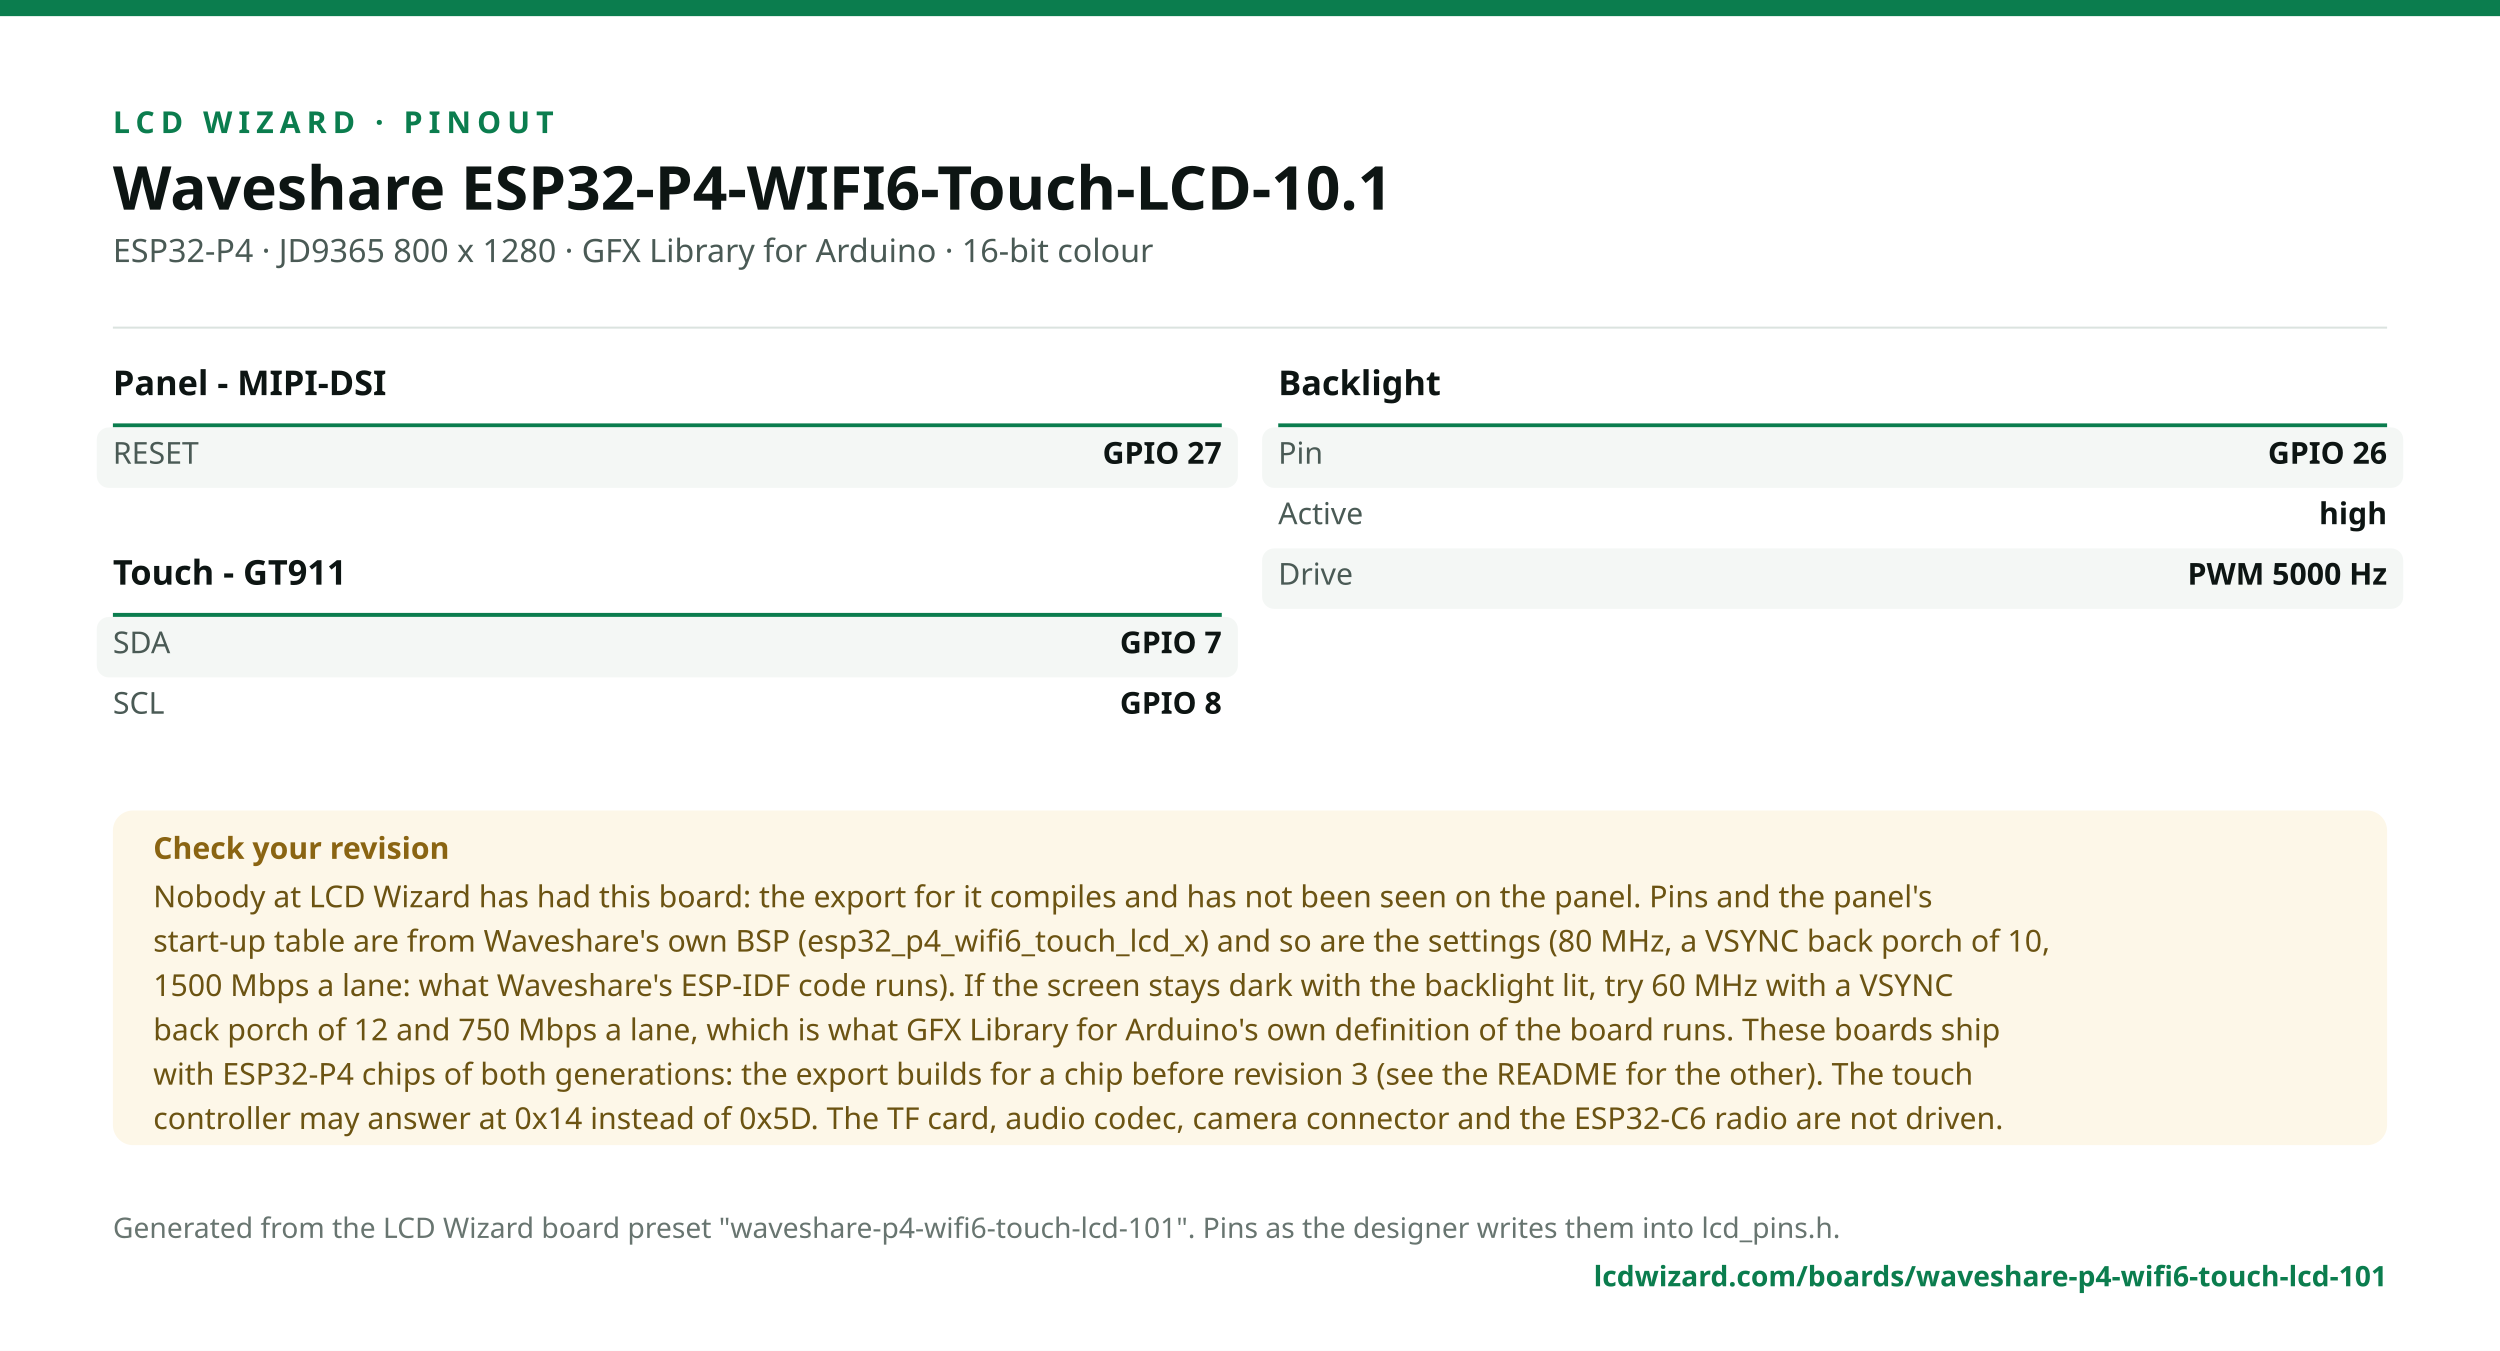
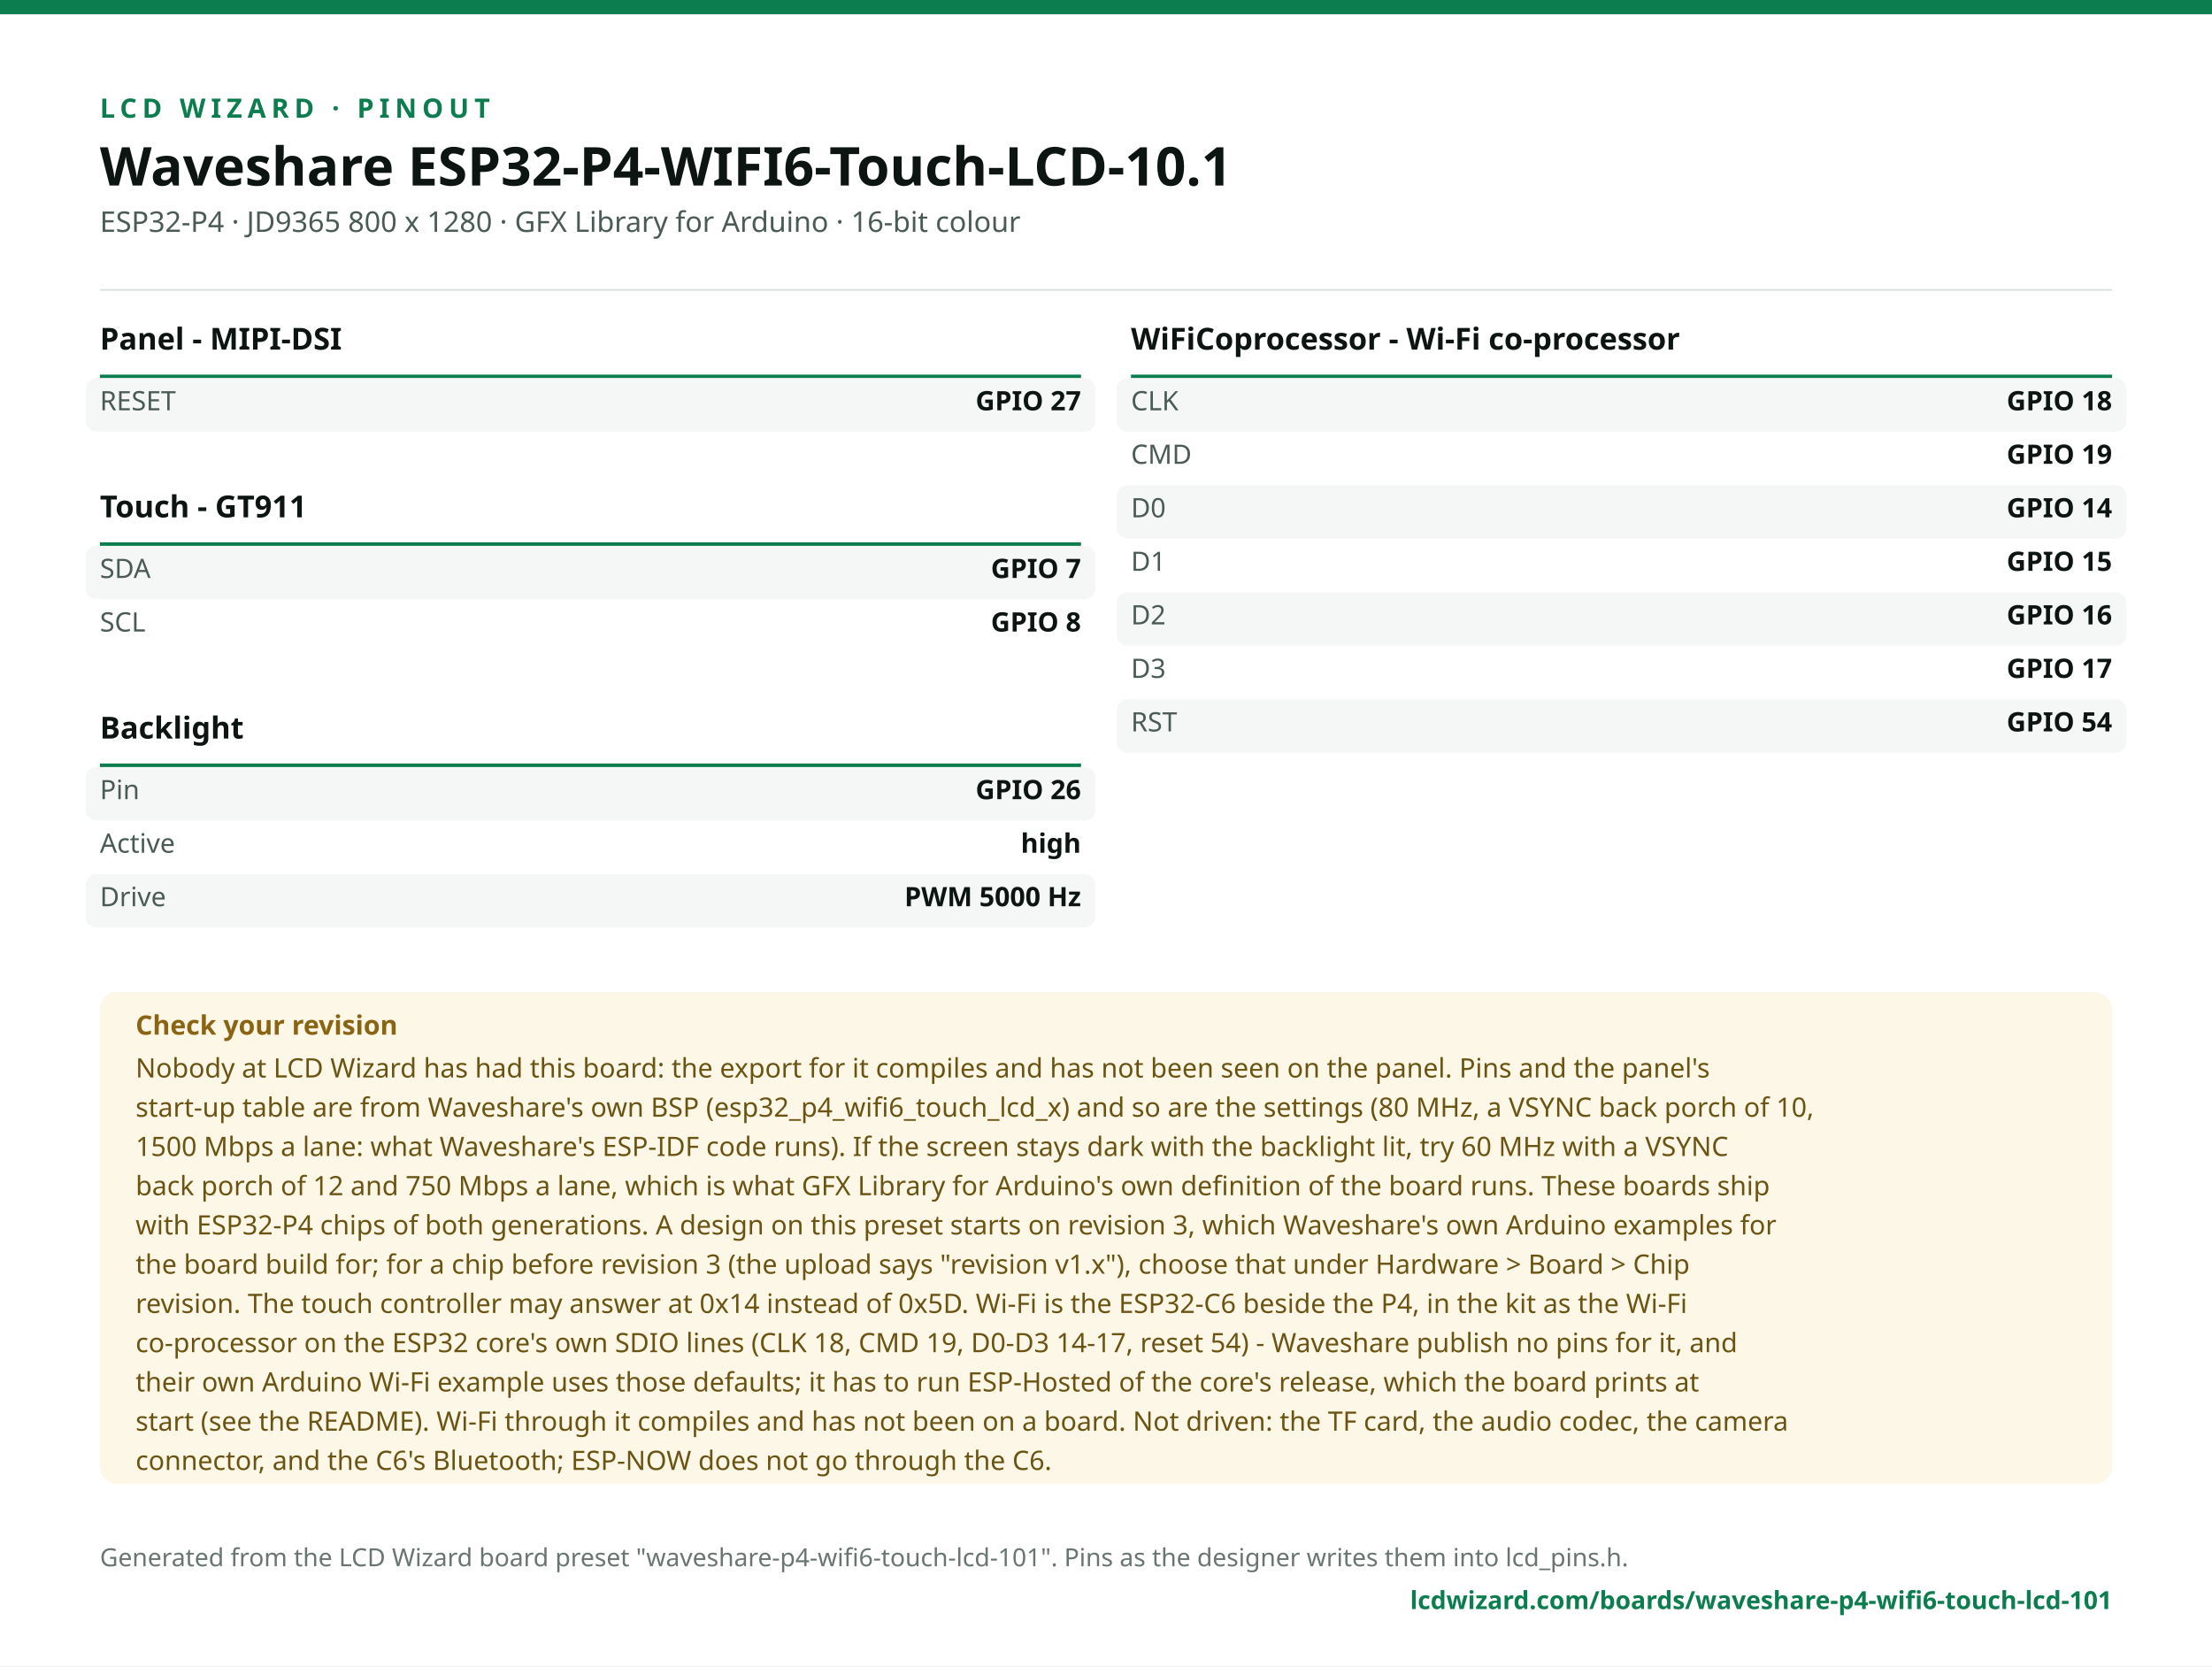
- <svg xmlns="http://www.w3.org/2000/svg" width="1240" height="670" viewBox="0 0 1240 670">
-   <rect width="1240" height="670" fill="#ffffff" />
+ <svg xmlns="http://www.w3.org/2000/svg" width="1240" height="934" viewBox="0 0 1240 934">
+   <rect width="1240" height="934" fill="#ffffff" />
  <rect x="0" y="0" width="1240" height="8" fill="#0b7d4e" />
  <text x="56" y="66" font-family="Montserrat" font-weight="700" font-size="15" letter-spacing="3" fill="#0b7d4e">LCD WIZARD  ·  PINOUT</text>
  <text x="56" y="104" font-family="Montserrat" font-weight="700" font-size="30" fill="#0d1513">Waveshare ESP32-P4-WIFI6-Touch-LCD-10.1</text>
  <text x="56" y="130" font-family="Montserrat" font-weight="500" font-size="16" fill="#4a5a55">ESP32-P4   ·   JD9365 800 x 1280   ·   GFX Library for Arduino   ·   16-bit colour</text>
  <rect x="56" y="162" width="1128" height="1" fill="#dbe3df" />
  <text x="56" y="196" font-family="Montserrat" font-weight="700" font-size="17" fill="#0d1513">Panel - MIPI-DSI</text>
  <rect x="56" y="210" width="550" height="2" fill="#0b7d4e" />
  <rect x="48" y="212" width="566" height="30" rx="6" fill="#f4f7f5" />
  <text x="56" y="230" font-family="Montserrat" font-weight="500" font-size="15" fill="#4a5a55">RESET</text>
  <text x="606" text-anchor="end" y="230" font-family="Montserrat" font-weight="700" font-size="15" fill="#0d1513">GPIO 27</text>
  <text x="56" y="290" font-family="Montserrat" font-weight="700" font-size="17" fill="#0d1513">Touch - GT911</text>
  <rect x="56" y="304" width="550" height="2" fill="#0b7d4e" />
  <rect x="48" y="306" width="566" height="30" rx="6" fill="#f4f7f5" />
  <text x="56" y="324" font-family="Montserrat" font-weight="500" font-size="15" fill="#4a5a55">SDA</text>
  <text x="606" text-anchor="end" y="324" font-family="Montserrat" font-weight="700" font-size="15" fill="#0d1513">GPIO 7</text>
  <text x="56" y="354" font-family="Montserrat" font-weight="500" font-size="15" fill="#4a5a55">SCL</text>
  <text x="606" text-anchor="end" y="354" font-family="Montserrat" font-weight="700" font-size="15" fill="#0d1513">GPIO 8</text>
-   <text x="634" y="196" font-family="Montserrat" font-weight="700" font-size="17" fill="#0d1513">Backlight</text>
+   <text x="56" y="414" font-family="Montserrat" font-weight="700" font-size="17" fill="#0d1513">Backlight</text>
+   <rect x="56" y="428" width="550" height="2" fill="#0b7d4e" />
+   <rect x="48" y="430" width="566" height="30" rx="6" fill="#f4f7f5" />
+   <text x="56" y="448" font-family="Montserrat" font-weight="500" font-size="15" fill="#4a5a55">Pin</text>
+   <text x="606" text-anchor="end" y="448" font-family="Montserrat" font-weight="700" font-size="15" fill="#0d1513">GPIO 26</text>
+   <text x="56" y="478" font-family="Montserrat" font-weight="500" font-size="15" fill="#4a5a55">Active</text>
+   <text x="606" text-anchor="end" y="478" font-family="Montserrat" font-weight="700" font-size="15" fill="#0d1513">high</text>
+   <rect x="48" y="490" width="566" height="30" rx="6" fill="#f4f7f5" />
+   <text x="56" y="508" font-family="Montserrat" font-weight="500" font-size="15" fill="#4a5a55">Drive</text>
+   <text x="606" text-anchor="end" y="508" font-family="Montserrat" font-weight="700" font-size="15" fill="#0d1513">PWM 5000 Hz</text>
+   <text x="634" y="196" font-family="Montserrat" font-weight="700" font-size="17" fill="#0d1513">WiFiCoprocessor - Wi-Fi co-processor</text>
  <rect x="634" y="210" width="550" height="2" fill="#0b7d4e" />
  <rect x="626" y="212" width="566" height="30" rx="6" fill="#f4f7f5" />
-   <text x="634" y="230" font-family="Montserrat" font-weight="500" font-size="15" fill="#4a5a55">Pin</text>
-   <text x="1184" text-anchor="end" y="230" font-family="Montserrat" font-weight="700" font-size="15" fill="#0d1513">GPIO 26</text>
-   <text x="634" y="260" font-family="Montserrat" font-weight="500" font-size="15" fill="#4a5a55">Active</text>
-   <text x="1184" text-anchor="end" y="260" font-family="Montserrat" font-weight="700" font-size="15" fill="#0d1513">high</text>
+   <text x="634" y="230" font-family="Montserrat" font-weight="500" font-size="15" fill="#4a5a55">CLK</text>
+   <text x="1184" text-anchor="end" y="230" font-family="Montserrat" font-weight="700" font-size="15" fill="#0d1513">GPIO 18</text>
+   <text x="634" y="260" font-family="Montserrat" font-weight="500" font-size="15" fill="#4a5a55">CMD</text>
+   <text x="1184" text-anchor="end" y="260" font-family="Montserrat" font-weight="700" font-size="15" fill="#0d1513">GPIO 19</text>
  <rect x="626" y="272" width="566" height="30" rx="6" fill="#f4f7f5" />
-   <text x="634" y="290" font-family="Montserrat" font-weight="500" font-size="15" fill="#4a5a55">Drive</text>
-   <text x="1184" text-anchor="end" y="290" font-family="Montserrat" font-weight="700" font-size="15" fill="#0d1513">PWM 5000 Hz</text>
-   <rect x="56" y="402" width="1128" height="166" rx="10" fill="#fdf7e8" />
-   <text x="76" y="426" font-family="Montserrat" font-weight="700" font-size="15" fill="#8a6412">Check your revision</text>
-   <text x="76" y="450" font-family="Montserrat" font-weight="500" font-size="15" fill="#6b5312">Nobody at LCD Wizard has had this board: the export for it compiles and has not been seen on the panel. Pins and the panel's</text>
-   <text x="76" y="472" font-family="Montserrat" font-weight="500" font-size="15" fill="#6b5312">start-up table are from Waveshare's own BSP (esp32_p4_wifi6_touch_lcd_x) and so are the settings (80 MHz, a VSYNC back porch of 10,</text>
-   <text x="76" y="494" font-family="Montserrat" font-weight="500" font-size="15" fill="#6b5312">1500 Mbps a lane: what Waveshare's ESP-IDF code runs). If the screen stays dark with the backlight lit, try 60 MHz with a VSYNC</text>
-   <text x="76" y="516" font-family="Montserrat" font-weight="500" font-size="15" fill="#6b5312">back porch of 12 and 750 Mbps a lane, which is what GFX Library for Arduino's own definition of the board runs. These boards ship</text>
-   <text x="76" y="538" font-family="Montserrat" font-weight="500" font-size="15" fill="#6b5312">with ESP32-P4 chips of both generations: the export builds for a chip before revision 3 (see the README for the other). The touch</text>
-   <text x="76" y="560" font-family="Montserrat" font-weight="500" font-size="15" fill="#6b5312">controller may answer at 0x14 instead of 0x5D. The TF card, audio codec, camera connector and the ESP32-C6 radio are not driven.</text>
-   <text x="56" y="614" font-family="Montserrat" font-weight="500" font-size="14" fill="#687570">Generated from the LCD Wizard board preset "waveshare-p4-wifi6-touch-lcd-101". Pins as the designer writes them into lcd_pins.h.</text>
-   <text x="1184" text-anchor="end" y="638" font-family="Montserrat" font-weight="700" font-size="14" fill="#0b7d4e">lcdwizard.com/boards/waveshare-p4-wifi6-touch-lcd-101</text>
+   <text x="634" y="290" font-family="Montserrat" font-weight="500" font-size="15" fill="#4a5a55">D0</text>
+   <text x="1184" text-anchor="end" y="290" font-family="Montserrat" font-weight="700" font-size="15" fill="#0d1513">GPIO 14</text>
+   <text x="634" y="320" font-family="Montserrat" font-weight="500" font-size="15" fill="#4a5a55">D1</text>
+   <text x="1184" text-anchor="end" y="320" font-family="Montserrat" font-weight="700" font-size="15" fill="#0d1513">GPIO 15</text>
+   <rect x="626" y="332" width="566" height="30" rx="6" fill="#f4f7f5" />
+   <text x="634" y="350" font-family="Montserrat" font-weight="500" font-size="15" fill="#4a5a55">D2</text>
+   <text x="1184" text-anchor="end" y="350" font-family="Montserrat" font-weight="700" font-size="15" fill="#0d1513">GPIO 16</text>
+   <text x="634" y="380" font-family="Montserrat" font-weight="500" font-size="15" fill="#4a5a55">D3</text>
+   <text x="1184" text-anchor="end" y="380" font-family="Montserrat" font-weight="700" font-size="15" fill="#0d1513">GPIO 17</text>
+   <rect x="626" y="392" width="566" height="30" rx="6" fill="#f4f7f5" />
+   <text x="634" y="410" font-family="Montserrat" font-weight="500" font-size="15" fill="#4a5a55">RST</text>
+   <text x="1184" text-anchor="end" y="410" font-family="Montserrat" font-weight="700" font-size="15" fill="#0d1513">GPIO 54</text>
+   <rect x="56" y="556" width="1128" height="276" rx="10" fill="#fdf7e8" />
+   <text x="76" y="580" font-family="Montserrat" font-weight="700" font-size="15" fill="#8a6412">Check your revision</text>
+   <text x="76" y="604" font-family="Montserrat" font-weight="500" font-size="15" fill="#6b5312">Nobody at LCD Wizard has had this board: the export for it compiles and has not been seen on the panel. Pins and the panel's</text>
+   <text x="76" y="626" font-family="Montserrat" font-weight="500" font-size="15" fill="#6b5312">start-up table are from Waveshare's own BSP (esp32_p4_wifi6_touch_lcd_x) and so are the settings (80 MHz, a VSYNC back porch of 10,</text>
+   <text x="76" y="648" font-family="Montserrat" font-weight="500" font-size="15" fill="#6b5312">1500 Mbps a lane: what Waveshare's ESP-IDF code runs). If the screen stays dark with the backlight lit, try 60 MHz with a VSYNC</text>
+   <text x="76" y="670" font-family="Montserrat" font-weight="500" font-size="15" fill="#6b5312">back porch of 12 and 750 Mbps a lane, which is what GFX Library for Arduino's own definition of the board runs. These boards ship</text>
+   <text x="76" y="692" font-family="Montserrat" font-weight="500" font-size="15" fill="#6b5312">with ESP32-P4 chips of both generations. A design on this preset starts on revision 3, which Waveshare's own Arduino examples for</text>
+   <text x="76" y="714" font-family="Montserrat" font-weight="500" font-size="15" fill="#6b5312">the board build for; for a chip before revision 3 (the upload says "revision v1.x"), choose that under Hardware &gt; Board &gt; Chip</text>
+   <text x="76" y="736" font-family="Montserrat" font-weight="500" font-size="15" fill="#6b5312">revision. The touch controller may answer at 0x14 instead of 0x5D. Wi-Fi is the ESP32-C6 beside the P4, in the kit as the Wi-Fi</text>
+   <text x="76" y="758" font-family="Montserrat" font-weight="500" font-size="15" fill="#6b5312">co-processor on the ESP32 core's own SDIO lines (CLK 18, CMD 19, D0-D3 14-17, reset 54) - Waveshare publish no pins for it, and</text>
+   <text x="76" y="780" font-family="Montserrat" font-weight="500" font-size="15" fill="#6b5312">their own Arduino Wi-Fi example uses those defaults; it has to run ESP-Hosted of the core's release, which the board prints at</text>
+   <text x="76" y="802" font-family="Montserrat" font-weight="500" font-size="15" fill="#6b5312">start (see the README). Wi-Fi through it compiles and has not been on a board. Not driven: the TF card, the audio codec, the camera</text>
+   <text x="76" y="824" font-family="Montserrat" font-weight="500" font-size="15" fill="#6b5312">connector, and the C6's Bluetooth; ESP-NOW does not go through the C6.</text>
+   <text x="56" y="878" font-family="Montserrat" font-weight="500" font-size="14" fill="#687570">Generated from the LCD Wizard board preset "waveshare-p4-wifi6-touch-lcd-101". Pins as the designer writes them into lcd_pins.h.</text>
+   <text x="1184" text-anchor="end" y="902" font-family="Montserrat" font-weight="700" font-size="14" fill="#0b7d4e">lcdwizard.com/boards/waveshare-p4-wifi6-touch-lcd-101</text>
</svg>
